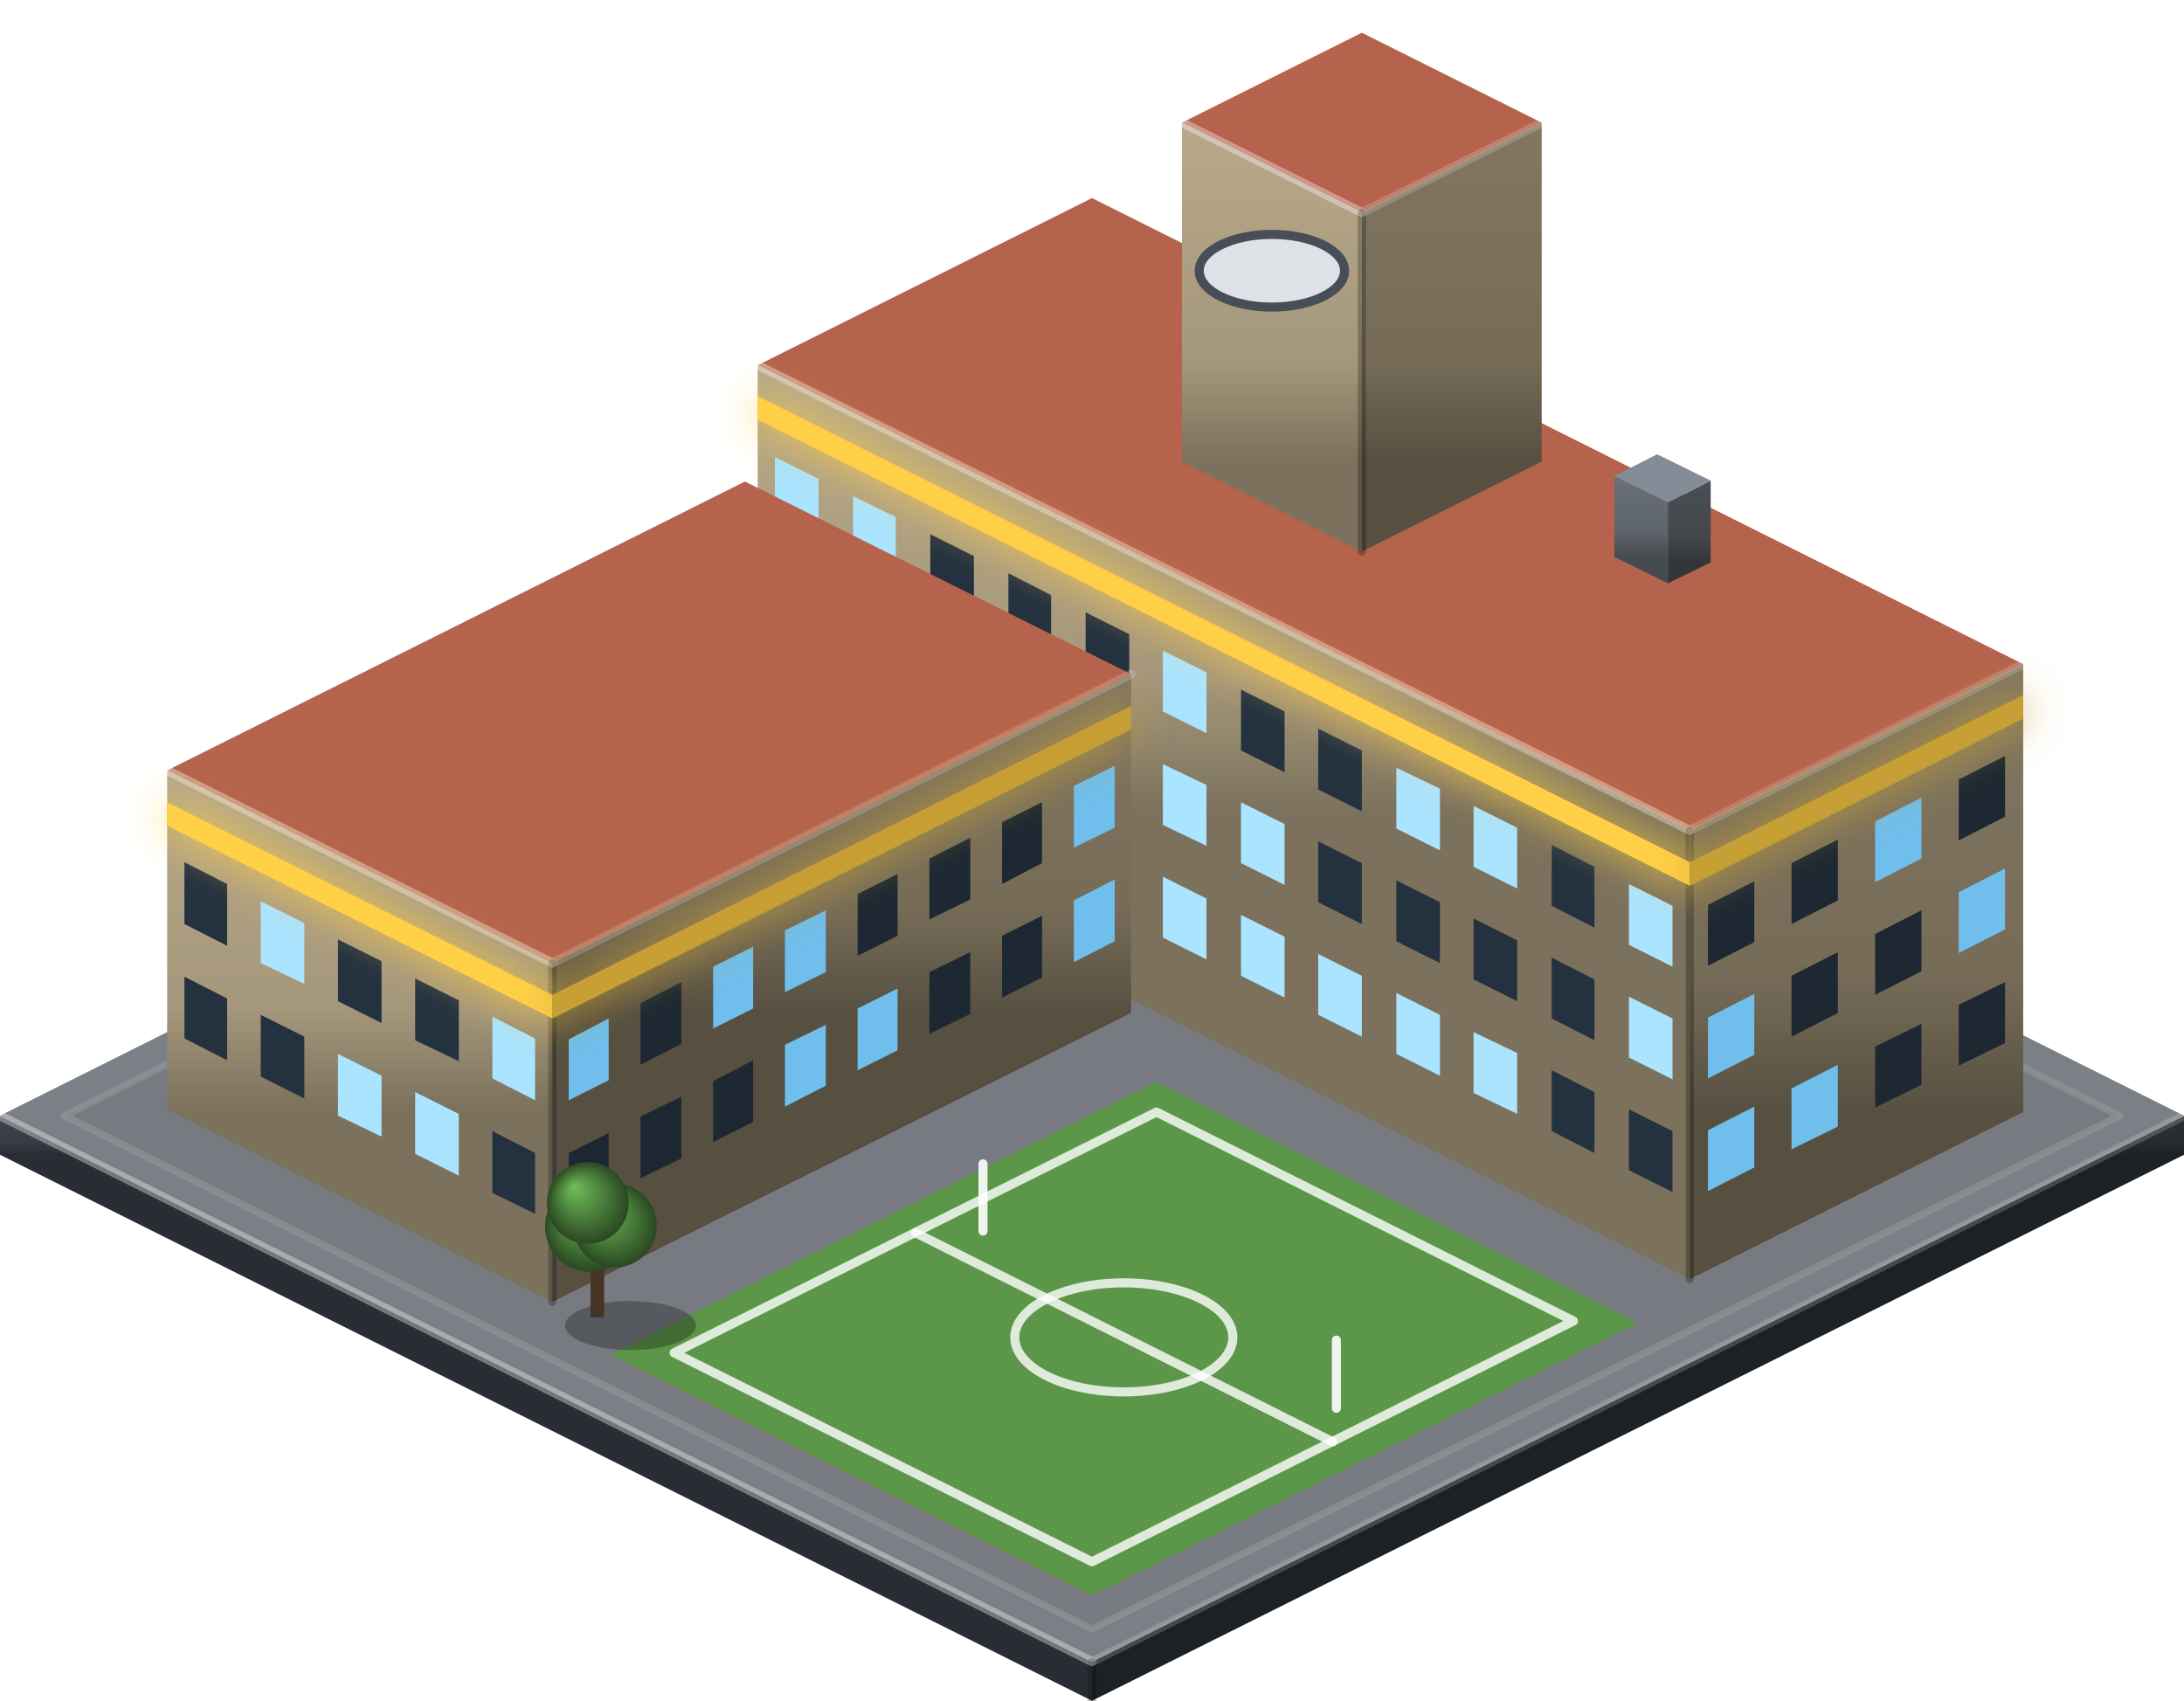
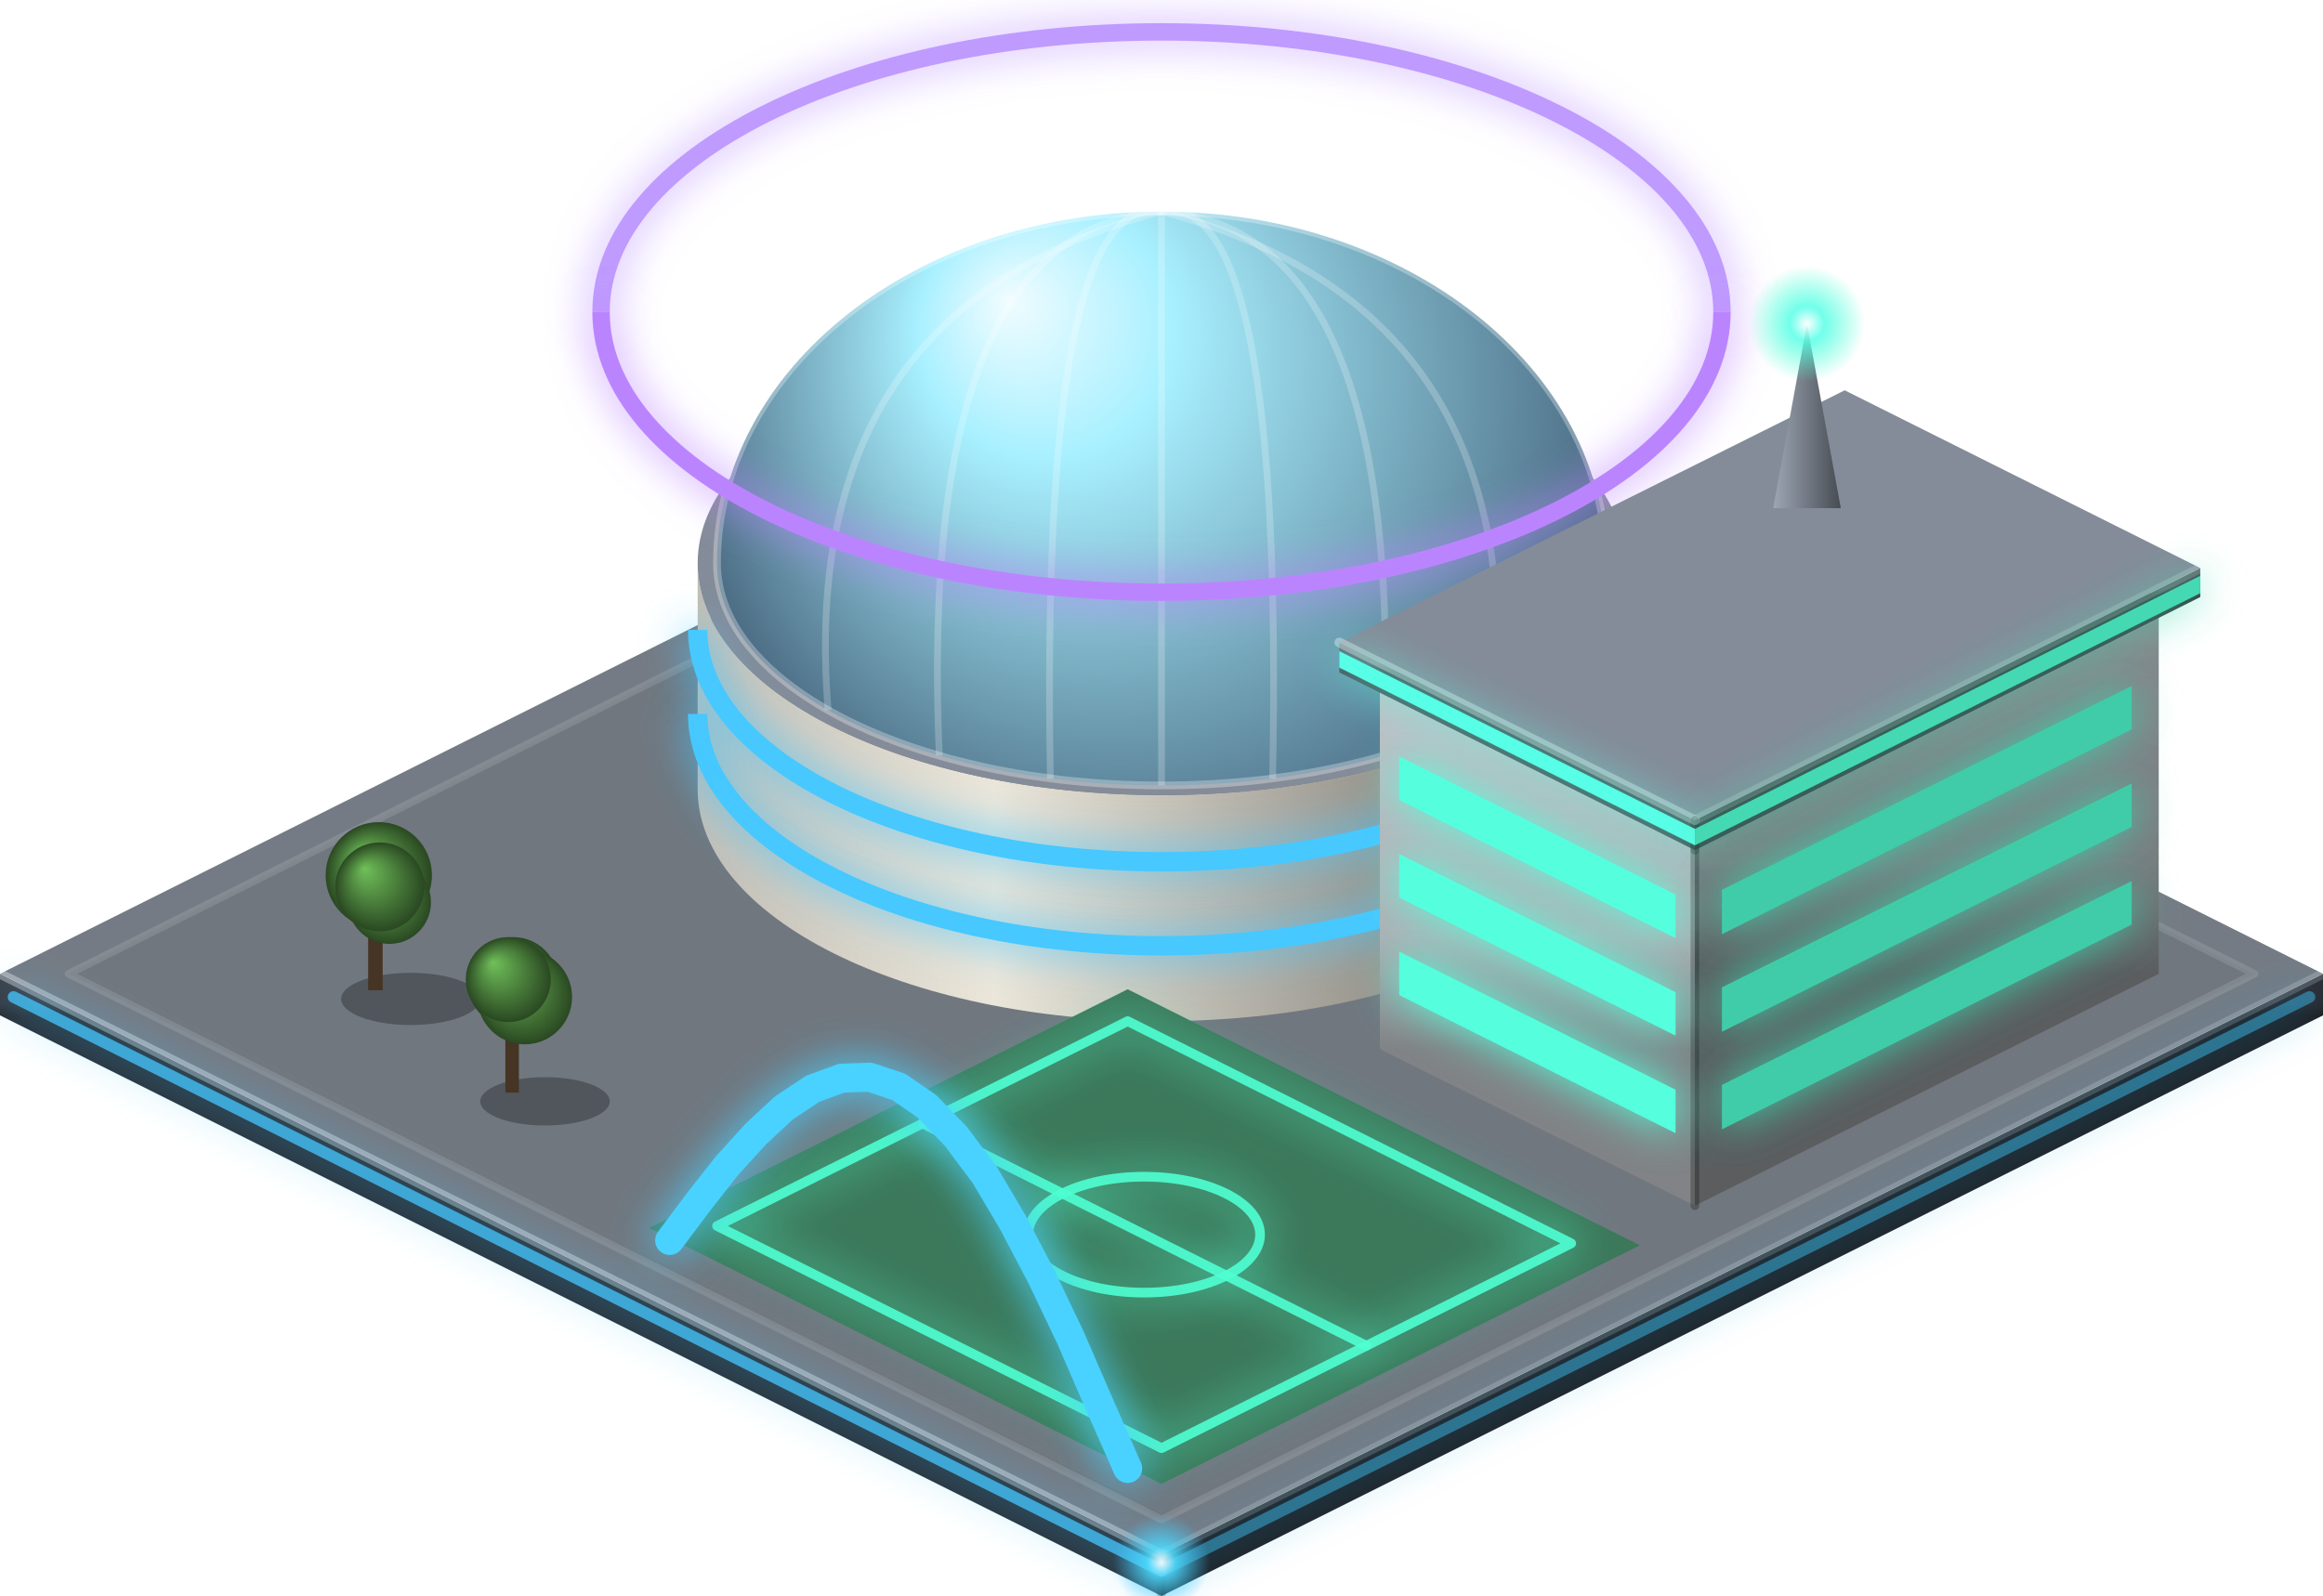
- <svg xmlns="http://www.w3.org/2000/svg" viewBox="0 -67 240.4 187.2" width="240.4" height="187.2">
+ <svg xmlns="http://www.w3.org/2000/svg" viewBox="0 -45 240.4 165.2" width="240.4" height="165.2">
  <defs>
    <filter id="glow" x="-50%" y="-50%" width="200%" height="200%">
      <feGaussianBlur stdDeviation="2.2" result="b" />
      <feMerge>
        <feMergeNode in="b" />
        <feMergeNode in="SourceGraphic" />
      </feMerge>
    </filter>
    <filter id="soft" x="-20%" y="-20%" width="140%" height="140%">
      <feGaussianBlur stdDeviation="1.6" />
    </filter>
    <linearGradient id="g0" gradientUnits="userSpaceOnUse" x1="0" y1="60.1" x2="0" y2="55.8">
-       <stop offset="0" stop-color="rgb(41,45,51)" />
-       <stop offset="0.3" stop-color="rgb(55,60,68)" />
-       <stop offset="1" stop-color="rgb(62,67,76)" />
+       <stop offset="0" stop-color="rgb(40,44,51)" />
+       <stop offset="0.3" stop-color="rgb(54,59,68)" />
+       <stop offset="1" stop-color="rgb(60,65,76)" />
    </linearGradient>
    <linearGradient id="g1" gradientUnits="userSpaceOnUse" x1="0" y1="60.1" x2="0" y2="55.8">
-       <stop offset="0" stop-color="rgb(29,32,36)" />
-       <stop offset="0.3" stop-color="rgb(39,43,48)" />
-       <stop offset="1" stop-color="rgb(44,48,54)" />
+       <stop offset="0" stop-color="rgb(28,31,36)" />
+       <stop offset="0.3" stop-color="rgb(38,41,48)" />
+       <stop offset="1" stop-color="rgb(43,46,54)" />
    </linearGradient>
-     <linearGradient id="g2" gradientUnits="userSpaceOnUse" x1="0" y1="22.5" x2="0" y2="-26.8">
-       <stop offset="0" stop-color="rgb(123,113,92)" />
-       <stop offset="0.3" stop-color="rgb(165,151,123)" />
-       <stop offset="1" stop-color="rgb(184,169,138)" />
+     <radialGradient id="g2" gradientUnits="userSpaceOnUse" cx="120.2" cy="116.7" r="5" fx="120.2" fy="116.7">
+       <stop offset="0" stop-color="rgba(255,255,255,0.95)" />
+       <stop offset="0.3" stop-color="rgba(77,220,255,0.85)" />
+       <stop offset="1" stop-color="rgba(70,200,255,0)" />
+     </radialGradient>
+     <linearGradient id="g3" gradientUnits="userSpaceOnUse" x1="72.2" y1="0" x2="168.2" y2="0">
+       <stop offset="0" stop-color="rgb(194,190,181)" />
+       <stop offset="0.32" stop-color="rgb(235,230,218)" />
+       <stop offset="0.7" stop-color="rgb(159,156,148)" />
+       <stop offset="1" stop-color="rgb(102,100,95)" />
    </linearGradient>
-     <linearGradient id="g3" gradientUnits="userSpaceOnUse" x1="0" y1="55.4" x2="0" y2="6.1">
-       <stop offset="0" stop-color="rgb(87,80,65)" />
-       <stop offset="0.3" stop-color="rgb(117,107,87)" />
-       <stop offset="1" stop-color="rgb(130,119,97)" />
+     <radialGradient id="g4" gradientUnits="userSpaceOnUse" cx="120.2" cy="-1.2" r="52.9" fx="104.1" fy="-14">
+       <stop offset="0" stop-color="rgb(240,252,255)" />
+       <stop offset="0.25" stop-color="rgb(168,240,255)" />
+       <stop offset="1" stop-color="rgb(63,90,115)" />
+     </radialGradient>
+     <linearGradient id="g5" gradientUnits="userSpaceOnUse" x1="0" y1="63.6" x2="0" y2="24.6">
+       <stop offset="0" stop-color="rgb(129,131,134)" />
+       <stop offset="0.3" stop-color="rgb(173,176,180)" />
+       <stop offset="1" stop-color="rgb(193,196,201)" />
    </linearGradient>
-     <linearGradient id="g4" gradientUnits="userSpaceOnUse" x1="0" y1="-16.2" x2="0" y2="-53.5">
-       <stop offset="0" stop-color="rgb(123,113,92)" />
-       <stop offset="0.3" stop-color="rgb(165,151,123)" />
-       <stop offset="1" stop-color="rgb(184,169,138)" />
+     <linearGradient id="g6" gradientUnits="userSpaceOnUse" x1="0" y1="55.8" x2="0" y2="16.8">
+       <stop offset="0" stop-color="rgb(91,93,95)" />
+       <stop offset="0.3" stop-color="rgb(122,124,128)" />
+       <stop offset="1" stop-color="rgb(136,139,143)" />
    </linearGradient>
-     <linearGradient id="g5" gradientUnits="userSpaceOnUse" x1="0" y1="-16.2" x2="0" y2="-53.5">
-       <stop offset="0" stop-color="rgb(87,80,65)" />
-       <stop offset="0.3" stop-color="rgb(117,107,87)" />
-       <stop offset="1" stop-color="rgb(130,119,97)" />
+     <linearGradient id="g7" gradientUnits="userSpaceOnUse" x1="0" y1="24.6" x2="0" y2="21.5">
+       <stop offset="0" stop-color="rgb(70,75,82)" />
+       <stop offset="0.3" stop-color="rgb(94,100,109)" />
+       <stop offset="1" stop-color="rgb(105,112,122)" />
    </linearGradient>
-     <linearGradient id="g6" gradientUnits="userSpaceOnUse" x1="0" y1="-5.7" x2="0" y2="-14.6">
-       <stop offset="0" stop-color="rgb(70,75,80)" />
-       <stop offset="0.3" stop-color="rgb(94,100,108)" />
-       <stop offset="1" stop-color="rgb(105,112,121)" />
+     <linearGradient id="g8" gradientUnits="userSpaceOnUse" x1="0" y1="16.8" x2="0" y2="13.8">
+       <stop offset="0" stop-color="rgb(50,53,58)" />
+       <stop offset="0.3" stop-color="rgb(67,71,77)" />
+       <stop offset="1" stop-color="rgb(74,79,86)" />
    </linearGradient>
-     <linearGradient id="g7" gradientUnits="userSpaceOnUse" x1="0" y1="-5.1" x2="0" y2="-14.1">
-       <stop offset="0" stop-color="rgb(50,53,57)" />
-       <stop offset="0.3" stop-color="rgb(67,71,76)" />
-       <stop offset="1" stop-color="rgb(74,79,85)" />
+     <linearGradient id="g9" gradientUnits="userSpaceOnUse" x1="183.5" y1="0" x2="190.5" y2="0">
+       <stop offset="0" stop-color="rgb(156,166,180)" />
+       <stop offset="1" stop-color="rgb(72,76,83)" />
    </linearGradient>
-     <linearGradient id="g8" gradientUnits="userSpaceOnUse" x1="0" y1="55.1" x2="0" y2="17.8">
-       <stop offset="0" stop-color="rgb(123,113,92)" />
-       <stop offset="0.3" stop-color="rgb(165,151,123)" />
-       <stop offset="1" stop-color="rgb(184,169,138)" />
-     </linearGradient>
-     <linearGradient id="g9" gradientUnits="userSpaceOnUse" x1="0" y1="44.5" x2="0" y2="7.2">
-       <stop offset="0" stop-color="rgb(87,80,65)" />
-       <stop offset="0.3" stop-color="rgb(117,107,87)" />
-       <stop offset="1" stop-color="rgb(130,119,97)" />
-     </linearGradient>
-     <radialGradient id="g10" gradientUnits="userSpaceOnUse" cx="65" cy="68" r="5" fx="63.2" fy="66">
+     <radialGradient id="g10" gradientUnits="userSpaceOnUse" cx="187" cy="-11.5" r="6" fx="187" fy="-11.5">
+       <stop offset="0" stop-color="rgba(255,255,255,0.95)" />
+       <stop offset="0.3" stop-color="rgba(88,255,231,0.85)" />
+       <stop offset="1" stop-color="rgba(80,255,210,0)" />
+     </radialGradient>
+     <radialGradient id="g11" gradientUnits="userSpaceOnUse" cx="39.2" cy="45.6" r="5.5" fx="37.3" fy="43.4">
      <stop offset="0" stop-color="rgb(112,192,90)" />
      <stop offset="0.6" stop-color="rgb(70,120,56)" />
      <stop offset="1" stop-color="rgb(42,72,34)" />
    </radialGradient>
-     <radialGradient id="g11" gradientUnits="userSpaceOnUse" cx="67.7" cy="67.9" r="4.6" fx="66.1" fy="66">
+     <radialGradient id="g12" gradientUnits="userSpaceOnUse" cx="40.3" cy="48.4" r="4.3" fx="38.8" fy="46.7">
      <stop offset="0" stop-color="rgb(112,192,90)" />
      <stop offset="0.6" stop-color="rgb(70,120,56)" />
      <stop offset="1" stop-color="rgb(42,72,34)" />
    </radialGradient>
-     <radialGradient id="g12" gradientUnits="userSpaceOnUse" cx="64.7" cy="65.4" r="4.5" fx="63.1" fy="63.6">
+     <radialGradient id="g13" gradientUnits="userSpaceOnUse" cx="39.3" cy="46.8" r="4.6" fx="37.7" fy="44.9">
+       <stop offset="0" stop-color="rgb(112,192,90)" />
+       <stop offset="0.6" stop-color="rgb(70,120,56)" />
+       <stop offset="1" stop-color="rgb(42,72,34)" />
+     </radialGradient>
+     <radialGradient id="g14" gradientUnits="userSpaceOnUse" cx="53.1" cy="56.7" r="4.7" fx="51.5" fy="54.8">
+       <stop offset="0" stop-color="rgb(112,192,90)" />
+       <stop offset="0.6" stop-color="rgb(70,120,56)" />
+       <stop offset="1" stop-color="rgb(42,72,34)" />
+     </radialGradient>
+     <radialGradient id="g15" gradientUnits="userSpaceOnUse" cx="54.3" cy="58.2" r="4.9" fx="52.6" fy="56.2">
+       <stop offset="0" stop-color="rgb(112,192,90)" />
+       <stop offset="0.6" stop-color="rgb(70,120,56)" />
+       <stop offset="1" stop-color="rgb(42,72,34)" />
+     </radialGradient>
+     <radialGradient id="g16" gradientUnits="userSpaceOnUse" cx="52.6" cy="56.4" r="4.4" fx="51" fy="54.6">
      <stop offset="0" stop-color="rgb(112,192,90)" />
      <stop offset="0.6" stop-color="rgb(70,120,56)" />
      <stop offset="1" stop-color="rgb(42,72,34)" />
    </radialGradient>
  </defs>
  <polygon points="0,60.1 120.2,120.2 120.2,115.9 0,55.8" fill="url(#g0)" />
  <polygon points="240.4,60.1 120.2,120.2 120.2,115.9 240.4,55.8" fill="url(#g1)" />
-   <polygon points="120.2,-4.3 240.4,55.8 120.2,115.9 0,55.8" fill="rgb(123,127,134)" />
+   <polygon points="120.2,-4.3 240.4,55.8 120.2,115.9 0,55.8" fill="rgb(117,123,132)" />
  <line x1="0" y1="55.8" x2="120.2" y2="115.9" stroke="rgba(255,255,255,0.35)" stroke-width="1" stroke-linecap="round" />
  <line x1="240.4" y1="55.8" x2="120.2" y2="115.9" stroke="rgba(255,255,255,0.18)" stroke-width="1" stroke-linecap="round" />
  <line x1="120.2" y1="120.2" x2="120.2" y2="115.9" stroke="rgba(0,0,0,0.25)" stroke-width="0.9" stroke-linecap="round" />
-   <polygon points="120.2,-0.8 233.3,55.8 120.2,112.3 7.1,55.8" fill="rgb(119,123,129)" stroke="rgba(255,255,255,0.12)" stroke-width="0.8" stroke-linejoin="round" />
-   <polygon points="127.3,52.1 180.3,78.6 120.2,108.6 67.2,82.1" fill="rgb(92,150,72)" />
-   <polygon points="127.3,55.4 173.2,78.4 120.2,104.9 74.2,81.9" fill="none" stroke="rgba(255,255,255,0.8)" stroke-width="1" stroke-linejoin="round" />
-   <line x1="100.8" y1="68.7" x2="146.7" y2="91.7" stroke="rgba(255,255,255,0.8)" stroke-width="1" stroke-linecap="round" />
-   <path d="M111.7,80.2 A12 6 0 1 0 135.7,80.2 A12 6 0 1 0 111.7,80.2 Z" fill="none" stroke="rgba(255,255,255,0.8)" stroke-width="1" stroke-linejoin="round" />
-   <polygon points="83.4,22.5 186,73.8 186,24.4 83.4,-26.8" fill="url(#g2)" />
-   <polygon points="222.7,55.4 186,73.8 186,24.4 222.7,6.1" fill="url(#g3)" />
-   <polygon points="120.2,-45.2 222.7,6.1 186,24.4 83.4,-26.8" fill="rgb(181,99,76)" />
-   <line x1="83.4" y1="-26.8" x2="186" y2="24.4" stroke="rgba(255,255,255,0.35)" stroke-width="1" stroke-linecap="round" />
-   <line x1="222.7" y1="6.1" x2="186" y2="24.4" stroke="rgba(255,255,255,0.18)" stroke-width="1" stroke-linecap="round" />
-   <line x1="186" y1="73.8" x2="186" y2="24.4" stroke="rgba(0,0,0,0.25)" stroke-width="0.9" stroke-linecap="round" />
-   <polygon points="85.3,14.8 90.1,17.2 90.1,10.5 85.3,8.1" fill="rgb(170,228,255)" />
-   <polygon points="93.9,19.1 98.6,21.5 98.6,14.8 93.9,12.4" fill="rgb(36,50,64)" />
-   <polygon points="102.4,23.4 107.2,25.7 107.2,19 102.4,16.6" fill="rgb(36,50,64)" />
-   <polygon points="111,27.6 115.7,30 115.7,23.3 111,20.9" fill="rgb(36,50,64)" />
-   <polygon points="119.5,31.9 124.3,34.3 124.3,27.6 119.5,25.2" fill="rgb(170,228,255)" />
-   <polygon points="128,36.2 132.8,38.6 132.8,31.9 128,29.5" fill="rgb(170,228,255)" />
-   <polygon points="136.6,40.4 141.4,42.8 141.4,36.1 136.6,33.7" fill="rgb(170,228,255)" />
-   <polygon points="145.1,44.7 149.9,47.1 149.9,40.4 145.1,38" fill="rgb(170,228,255)" />
-   <polygon points="153.7,49 158.5,51.4 158.5,44.7 153.7,42.3" fill="rgb(170,228,255)" />
-   <polygon points="162.2,53.3 167,55.6 167,48.9 162.2,46.6" fill="rgb(170,228,255)" />
-   <polygon points="170.8,57.5 175.5,59.9 175.5,53.2 170.8,50.8" fill="rgb(36,50,64)" />
-   <polygon points="179.3,61.8 184.1,64.2 184.1,57.5 179.3,55.1" fill="rgb(36,50,64)" />
-   <polygon points="85.3,2.4 90.1,4.8 90.1,-1.9 85.3,-4.3" fill="rgb(36,50,64)" />
-   <polygon points="93.9,6.7 98.6,9.1 98.6,2.4 93.9,0" fill="rgb(170,228,255)" />
-   <polygon points="102.4,10.9 107.2,13.3 107.2,6.6 102.4,4.2" fill="rgb(36,50,64)" />
-   <polygon points="111,15.2 115.7,17.6 115.7,10.9 111,8.5" fill="rgb(170,228,255)" />
-   <polygon points="119.5,19.5 124.3,21.9 124.3,15.2 119.5,12.8" fill="rgb(36,50,64)" />
-   <polygon points="128,23.8 132.8,26.1 132.8,19.4 128,17.1" fill="rgb(170,228,255)" />
-   <polygon points="136.6,28 141.4,30.4 141.4,23.7 136.6,21.3" fill="rgb(170,228,255)" />
-   <polygon points="145.1,32.3 149.9,34.7 149.9,28 145.1,25.6" fill="rgb(36,50,64)" />
-   <polygon points="153.7,36.6 158.5,39 158.5,32.3 153.7,29.9" fill="rgb(36,50,64)" />
-   <polygon points="162.2,40.8 167,43.2 167,36.5 162.2,34.1" fill="rgb(36,50,64)" />
-   <polygon points="170.8,45.1 175.5,47.5 175.5,40.8 170.8,38.4" fill="rgb(36,50,64)" />
-   <polygon points="179.3,49.4 184.1,51.8 184.1,45.1 179.3,42.7" fill="rgb(170,228,255)" />
-   <polygon points="85.3,-10 90.1,-7.6 90.1,-14.3 85.3,-16.7" fill="rgb(170,228,255)" />
-   <polygon points="93.9,-5.7 98.6,-3.4 98.6,-10.1 93.9,-12.4" fill="rgb(170,228,255)" />
-   <polygon points="102.4,-1.5 107.2,0.9 107.2,-5.8 102.4,-8.2" fill="rgb(36,50,64)" />
-   <polygon points="111,2.8 115.7,5.2 115.7,-1.5 111,-3.9" fill="rgb(36,50,64)" />
-   <polygon points="119.5,7.1 124.3,9.5 124.3,2.8 119.5,0.4" fill="rgb(36,50,64)" />
-   <polygon points="128,11.3 132.8,13.7 132.8,7 128,4.6" fill="rgb(170,228,255)" />
-   <polygon points="136.6,15.6 141.4,18 141.4,11.3 136.6,8.9" fill="rgb(36,50,64)" />
-   <polygon points="145.1,19.9 149.9,22.3 149.9,15.6 145.1,13.2" fill="rgb(36,50,64)" />
-   <polygon points="153.7,24.2 158.5,26.6 158.5,19.8 153.7,17.5" fill="rgb(170,228,255)" />
-   <polygon points="162.2,28.4 167,30.8 167,24.1 162.2,21.7" fill="rgb(170,228,255)" />
-   <polygon points="170.8,32.7 175.5,35.1 175.5,28.4 170.8,26" fill="rgb(36,50,64)" />
-   <polygon points="179.3,37 184.1,39.4 184.1,32.7 179.3,30.3" fill="rgb(170,228,255)" />
-   <polygon points="220.7,47.8 215.6,50.3 215.6,43.6 220.7,41.1" fill="rgb(29,40,51)" />
-   <polygon points="211.5,52.4 206.4,54.9 206.4,48.2 211.5,45.7" fill="rgb(29,40,51)" />
-   <polygon points="202.3,57 197.2,59.5 197.2,52.8 202.3,50.2" fill="rgb(112,190,236)" />
-   <polygon points="193.1,61.5 188,64.1 188,57.4 193.1,54.8" fill="rgb(112,190,236)" />
-   <polygon points="220.7,35.3 215.6,37.9 215.6,31.2 220.7,28.6" fill="rgb(112,190,236)" />
-   <polygon points="211.5,39.9 206.4,42.5 206.4,35.8 211.5,33.2" fill="rgb(29,40,51)" />
-   <polygon points="202.3,44.5 197.2,47.1 197.2,40.4 202.3,37.8" fill="rgb(29,40,51)" />
-   <polygon points="193.1,49.1 188,51.7 188,45 193.1,42.4" fill="rgb(112,190,236)" />
-   <polygon points="220.7,22.9 215.6,25.5 215.6,18.8 220.7,16.2" fill="rgb(29,40,51)" />
-   <polygon points="211.5,27.5 206.4,30.1 206.4,23.4 211.5,20.8" fill="rgb(112,190,236)" />
-   <polygon points="202.3,32.1 197.2,34.7 197.2,28 202.3,25.4" fill="rgb(29,40,51)" />
-   <polygon points="193.1,36.7 188,39.3 188,32.6 193.1,30" fill="rgb(29,40,51)" />
-   <polygon points="83.4,-20.8 186,30.5 186,27.9 83.4,-23.4" fill="rgb(255,207,68)" filter="url(#glow)" />
-   <polygon points="222.7,12.1 186,30.5 186,27.9 222.7,9.5" fill="rgb(199,160,53)" filter="url(#glow)" />
-   <polygon points="130.1,-16.2 149.9,-6.3 149.9,-43.6 130.1,-53.5" fill="url(#g4)" />
-   <polygon points="169.7,-16.2 149.9,-6.3 149.9,-43.6 169.7,-53.5" fill="url(#g5)" />
-   <polygon points="149.9,-63.4 169.7,-53.5 149.9,-43.6 130.1,-53.5" fill="rgb(181,99,76)" />
-   <line x1="130.1" y1="-53.5" x2="149.9" y2="-43.6" stroke="rgba(255,255,255,0.35)" stroke-width="1" stroke-linecap="round" />
-   <line x1="169.7" y1="-53.5" x2="149.9" y2="-43.6" stroke="rgba(255,255,255,0.18)" stroke-width="1" stroke-linecap="round" />
-   <line x1="149.9" y1="-6.3" x2="149.9" y2="-43.6" stroke="rgba(0,0,0,0.25)" stroke-width="0.9" stroke-linecap="round" />
-   <path d="M132,-37.2 A8 4 0 1 0 148,-37.2 A8 4 0 1 0 132,-37.2 Z" fill="rgb(222,226,230)" stroke="rgb(72,78,88)" stroke-width="1" stroke-linejoin="round" />
-   <polygon points="177.7,-5.7 183.6,-2.8 183.6,-11.7 177.7,-14.6" fill="url(#g6)" />
-   <polygon points="188.3,-5.1 183.6,-2.8 183.6,-11.7 188.3,-14.1" fill="url(#g7)" />
-   <polygon points="182.4,-17 188.3,-14.1 183.6,-11.7 177.7,-14.6" fill="rgb(132,140,151)" />
-   <polygon points="18.4,55.1 60.8,76.3 60.8,39 18.4,17.8" fill="url(#g8)" />
-   <polygon points="124.5,44.5 60.8,76.3 60.8,39 124.5,7.2" fill="url(#g9)" />
-   <polygon points="82,-14 124.5,7.2 60.8,39 18.4,17.8" fill="rgb(181,99,76)" />
-   <line x1="18.4" y1="17.8" x2="60.8" y2="39" stroke="rgba(255,255,255,0.35)" stroke-width="1" stroke-linecap="round" />
-   <line x1="124.5" y1="7.2" x2="60.8" y2="39" stroke="rgba(255,255,255,0.18)" stroke-width="1" stroke-linecap="round" />
-   <line x1="60.8" y1="76.3" x2="60.8" y2="39" stroke="rgba(0,0,0,0.25)" stroke-width="0.9" stroke-linecap="round" />
-   <polygon points="20.3,47.3 25,49.7 25,42.9 20.3,40.5" fill="rgb(36,50,64)" />
-   <polygon points="28.7,51.5 33.5,53.9 33.5,47.1 28.7,44.7" fill="rgb(36,50,64)" />
-   <polygon points="37.2,55.8 42,58.1 42,51.4 37.2,49" fill="rgb(170,228,255)" />
-   <polygon points="45.7,60 50.5,62.4 50.5,55.6 45.7,53.2" fill="rgb(170,228,255)" />
-   <polygon points="54.2,64.3 58.9,66.6 58.9,59.9 54.2,57.5" fill="rgb(36,50,64)" />
-   <polygon points="20.3,34.7 25,37.1 25,30.3 20.3,27.9" fill="rgb(36,50,64)" />
-   <polygon points="28.7,39 33.5,41.3 33.5,34.6 28.7,32.2" fill="rgb(170,228,255)" />
-   <polygon points="37.2,43.2 42,45.6 42,38.8 37.2,36.4" fill="rgb(36,50,64)" />
-   <polygon points="45.7,47.5 50.5,49.8 50.5,43.1 45.7,40.7" fill="rgb(36,50,64)" />
-   <polygon points="54.2,51.7 58.9,54.1 58.9,47.3 54.2,44.9" fill="rgb(170,228,255)" />
-   <polygon points="122.7,36.6 118.2,38.9 118.2,32.1 122.7,29.8" fill="rgb(112,190,236)" />
-   <polygon points="114.7,40.6 110.3,42.8 110.3,36 114.7,33.8" fill="rgb(29,40,51)" />
-   <polygon points="106.8,44.6 102.3,46.8 102.3,40 106.8,37.8" fill="rgb(29,40,51)" />
-   <polygon points="98.8,48.6 94.4,50.8 94.4,44 98.8,41.8" fill="rgb(112,190,236)" />
-   <polygon points="90.9,52.5 86.4,54.8 86.4,48 90.9,45.8" fill="rgb(112,190,236)" />
-   <polygon points="82.9,56.5 78.5,58.7 78.5,52 82.9,49.7" fill="rgb(29,40,51)" />
-   <polygon points="75,60.5 70.5,62.7 70.5,55.9 75,53.7" fill="rgb(29,40,51)" />
-   <polygon points="67,64.5 62.6,66.7 62.6,59.9 67,57.7" fill="rgb(29,40,51)" />
-   <polygon points="122.7,24.1 118.2,26.3 118.2,19.5 122.7,17.3" fill="rgb(112,190,236)" />
-   <polygon points="114.7,28 110.3,30.3 110.3,23.5 114.7,21.3" fill="rgb(29,40,51)" />
-   <polygon points="106.8,32 102.3,34.2 102.3,27.5 106.8,25.2" fill="rgb(29,40,51)" />
-   <polygon points="98.8,36 94.4,38.2 94.4,31.4 98.8,29.2" fill="rgb(29,40,51)" />
-   <polygon points="90.9,40 86.4,42.2 86.4,35.4 90.9,33.2" fill="rgb(112,190,236)" />
-   <polygon points="82.9,44 78.5,46.2 78.5,39.4 82.9,37.2" fill="rgb(112,190,236)" />
-   <polygon points="75,47.9 70.5,50.2 70.5,43.4 75,41.1" fill="rgb(29,40,51)" />
-   <polygon points="67,51.9 62.6,54.1 62.6,47.4 67,45.1" fill="rgb(112,190,236)" />
-   <polygon points="18.4,23.9 60.8,45.1 60.8,42.5 18.4,21.3" fill="rgb(255,207,68)" filter="url(#glow)" />
-   <polygon points="124.5,13.3 60.8,45.1 60.8,42.5 124.5,10.7" fill="rgb(199,160,53)" filter="url(#glow)" />
-   <ellipse cx="69.4" cy="78.9" rx="7.2" ry="2.7" fill="rgba(0,0,0,0.28)" />
-   <rect x="65" y="72" width="1.5" height="6" fill="rgb(70,52,36)" />
-   <circle cx="65" cy="68" r="5" fill="url(#g10)" />
-   <circle cx="67.7" cy="67.9" r="4.6" fill="url(#g11)" />
-   <circle cx="64.7" cy="65.4" r="4.5" fill="url(#g12)" />
-   <line x1="108.2" y1="68.5" x2="108.2" y2="61.1" stroke="rgba(255,255,255,0.9)" stroke-width="1" stroke-linecap="round" />
-   <line x1="147.1" y1="88" x2="147.1" y2="80.5" stroke="rgba(255,255,255,0.9)" stroke-width="1" stroke-linecap="round" />
+   <polygon points="120.2,-0.8 233.3,55.8 120.2,112.3 7.1,55.8" fill="rgb(112,119,127)" stroke="rgba(255,255,255,0.12)" stroke-width="0.8" stroke-linejoin="round" />
+   <line x1="1.4" y1="58.2" x2="120.2" y2="117.6" stroke="rgba(70,200,255,0.75)" stroke-width="1.2" stroke-linecap="round" filter="url(#glow)" />
+   <line x1="239" y1="58.2" x2="120.2" y2="117.6" stroke="rgba(56,160,204,0.6)" stroke-width="1.2" stroke-linecap="round" filter="url(#glow)" />
+   <circle cx="120.2" cy="116.7" r="5" fill="url(#g2)" />
+   <path d="M178.2,-12.7 A58 29 0 0 0 62.2,-12.7" fill="none" stroke="rgb(170,120,255)" stroke-width="1.8" stroke-linejoin="round" opacity="0.75" filter="url(#glow)" />
+   <path d="M72.2,36.7 A48 24 0 0 0 168.2,36.7 L168.2,13.3 A48 24 0 0 1 72.2,13.3 Z" fill="url(#g3)" />
+   <path d="M72.2,13.3 A48 24 0 1 0 168.2,13.3 A48 24 0 1 0 72.2,13.3 Z" fill="rgb(132,140,153)" />
+   <path d="M72.2,28.9 A48 24 0 0 0 168.2,28.9" fill="none" stroke="rgb(70,200,255)" stroke-width="2" stroke-linejoin="round" filter="url(#glow)" />
+   <path d="M72.2,20.2 A48 24 0 0 0 168.2,20.2" fill="none" stroke="rgb(70,200,255)" stroke-width="2" stroke-linejoin="round" filter="url(#glow)" />
+   <path d="M74.2,13.3 A46 23 0 0 0 166.2,13.3 A46 36.4 0 0 0 74.2,13.3 Z" fill="url(#g4)" stroke="rgba(255,255,255,0.3)" stroke-width="0.8" stroke-linejoin="round" />
+   <path d="M85.7,28.5 Q82.3,-13.2 120.2,-23.1" fill="none" stroke="rgba(255,255,255,0.22)" stroke-width="0.7" stroke-linejoin="round" />
+   <path d="M97.2,33.2 Q94.9,-21.4 120.2,-23.1" fill="none" stroke="rgba(255,255,255,0.22)" stroke-width="0.7" stroke-linejoin="round" />
+   <path d="M108.7,35.6 Q107.6,-25.4 120.2,-23.1" fill="none" stroke="rgba(255,255,255,0.22)" stroke-width="0.7" stroke-linejoin="round" />
+   <path d="M120.2,36.3 Q120.2,-26.7 120.2,-23.1" fill="none" stroke="rgba(255,255,255,0.22)" stroke-width="0.7" stroke-linejoin="round" />
+   <path d="M131.7,35.6 Q132.9,-25.4 120.2,-23.1" fill="none" stroke="rgba(255,255,255,0.22)" stroke-width="0.7" stroke-linejoin="round" />
+   <path d="M143.2,33.2 Q145.5,-21.4 120.2,-23.1" fill="none" stroke="rgba(255,255,255,0.22)" stroke-width="0.7" stroke-linejoin="round" />
+   <path d="M154.7,28.5 Q158.2,-13.2 120.2,-23.1" fill="none" stroke="rgba(255,255,255,0.22)" stroke-width="0.7" stroke-linejoin="round" />
+   <path d="M62.2,-12.7 A58 29 0 0 0 178.2,-12.7" fill="none" stroke="rgb(187,132,255)" stroke-width="1.8" stroke-linejoin="round" filter="url(#glow)" />
+   <polygon points="142.8,63.6 175.4,79.8 175.4,40.8 142.8,24.6" fill="url(#g5)" />
+   <polygon points="223.4,55.8 175.4,79.8 175.4,40.8 223.4,16.8" fill="url(#g6)" />
+   <polygon points="190.9,0.5 223.4,16.8 175.4,40.8 142.8,24.6" fill="rgb(162,160,153)" />
+   <line x1="142.8" y1="24.6" x2="175.4" y2="40.8" stroke="rgba(255,255,255,0.35)" stroke-width="1" stroke-linecap="round" />
+   <line x1="223.4" y1="16.8" x2="175.4" y2="40.8" stroke="rgba(255,255,255,0.18)" stroke-width="1" stroke-linecap="round" />
+   <line x1="175.4" y1="79.8" x2="175.4" y2="40.8" stroke="rgba(0,0,0,0.25)" stroke-width="0.9" stroke-linecap="round" />
+   <polygon points="144.8,58 173.4,72.3 173.4,67.8 144.8,53.5" fill="rgb(84,255,221)" filter="url(#glow)" />
+   <polygon points="144.8,47.9 173.4,62.2 173.4,57.7 144.8,43.4" fill="rgb(84,255,221)" filter="url(#glow)" />
+   <polygon points="144.8,37.8 173.4,52.1 173.4,47.6 144.8,33.3" fill="rgb(84,255,221)" filter="url(#glow)" />
+   <polygon points="220.6,50.7 178.2,71.9 178.2,67.3 220.6,46.2" fill="rgb(64,204,168)" filter="url(#glow)" />
+   <polygon points="220.6,40.6 178.2,61.8 178.2,57.2 220.6,36.1" fill="rgb(64,204,168)" filter="url(#glow)" />
+   <polygon points="220.6,30.5 178.2,51.7 178.2,47.1 220.6,26" fill="rgb(64,204,168)" filter="url(#glow)" />
+   <polygon points="138.6,24.6 175.4,43 175.4,39.9 138.6,21.5" fill="url(#g7)" />
+   <polygon points="227.7,16.8 175.4,43 175.4,39.9 227.7,13.8" fill="url(#g8)" />
+   <polygon points="190.9,-4.6 227.7,13.8 175.4,39.9 138.6,21.5" fill="rgb(132,140,153)" />
+   <line x1="138.6" y1="21.5" x2="175.4" y2="39.9" stroke="rgba(255,255,255,0.35)" stroke-width="1" stroke-linecap="round" />
+   <line x1="227.7" y1="13.8" x2="175.4" y2="39.9" stroke="rgba(255,255,255,0.18)" stroke-width="1" stroke-linecap="round" />
+   <line x1="175.4" y1="43" x2="175.4" y2="39.9" stroke="rgba(0,0,0,0.25)" stroke-width="0.9" stroke-linecap="round" />
+   <polygon points="138.6,24.1 175.4,42.5 175.4,40.8 138.6,22.4" fill="rgb(88,255,231)" filter="url(#glow)" />
+   <polygon points="227.7,16.4 175.4,42.5 175.4,40.8 227.7,14.6" fill="rgb(68,217,179)" filter="url(#glow)" />
+   <polygon points="183.5,7.6 190.5,7.6 187,-11.5" fill="url(#g9)" />
+   <circle cx="187" cy="-11.5" r="6" fill="url(#g10)" />
+   <polygon points="116.7,57.4 169.7,83.9 120.2,108.6 67.2,82.1" fill="rgb(60,120,90)" />
+   <polygon points="116.7,60.7 162.6,83.7 120.2,104.9 74.2,81.9" fill="none" stroke="rgba(80,255,210,0.9)" stroke-width="1" stroke-linejoin="round" filter="url(#glow)" />
+   <line x1="95.5" y1="71.3" x2="141.4" y2="94.3" stroke="rgba(80,255,210,0.9)" stroke-width="1" stroke-linecap="round" filter="url(#glow)" />
+   <path d="M106.4,82.8 A12 6 0 1 0 130.4,82.8 A12 6 0 1 0 106.4,82.8 Z" fill="none" stroke="rgba(80,255,210,0.9)" stroke-width="1" stroke-linejoin="round" filter="url(#glow)" />
+   <ellipse cx="42.5" cy="58.4" rx="7.2" ry="2.7" fill="rgba(0,0,0,0.28)" />
+   <rect x="38.1" y="51.5" width="1.5" height="6" fill="rgb(70,52,36)" />
+   <circle cx="39.2" cy="45.6" r="5.5" fill="url(#g11)" />
+   <circle cx="40.3" cy="48.4" r="4.3" fill="url(#g12)" />
+   <circle cx="39.3" cy="46.8" r="4.6" fill="url(#g13)" />
+   <ellipse cx="56.4" cy="69" rx="6.7" ry="2.5" fill="rgba(0,0,0,0.28)" />
+   <rect x="52.3" y="62.5" width="1.4" height="5.6" fill="rgb(70,52,36)" />
+   <circle cx="53.1" cy="56.7" r="4.7" fill="url(#g14)" />
+   <circle cx="54.3" cy="58.2" r="4.9" fill="url(#g15)" />
+   <circle cx="52.6" cy="56.4" r="4.4" fill="url(#g16)" />
+   <path stroke-linecap="round" d="M69.3,83.4 L72.3,79.4 L75.2,75.7 L78.2,72.4 L81.1,69.7 L84.1,67.7 L87.1,66.6 L90,66.5 L93,67.5 L95.9,69.5 L98.9,72.6 L101.9,76.6 L104.8,81.5 L107.8,87.2 L110.8,93.5 L113.7,100.2 L116.7,107" fill="none" stroke="rgb(74,210,255)" stroke-width="3" stroke-linejoin="round" filter="url(#glow)" />
</svg>
